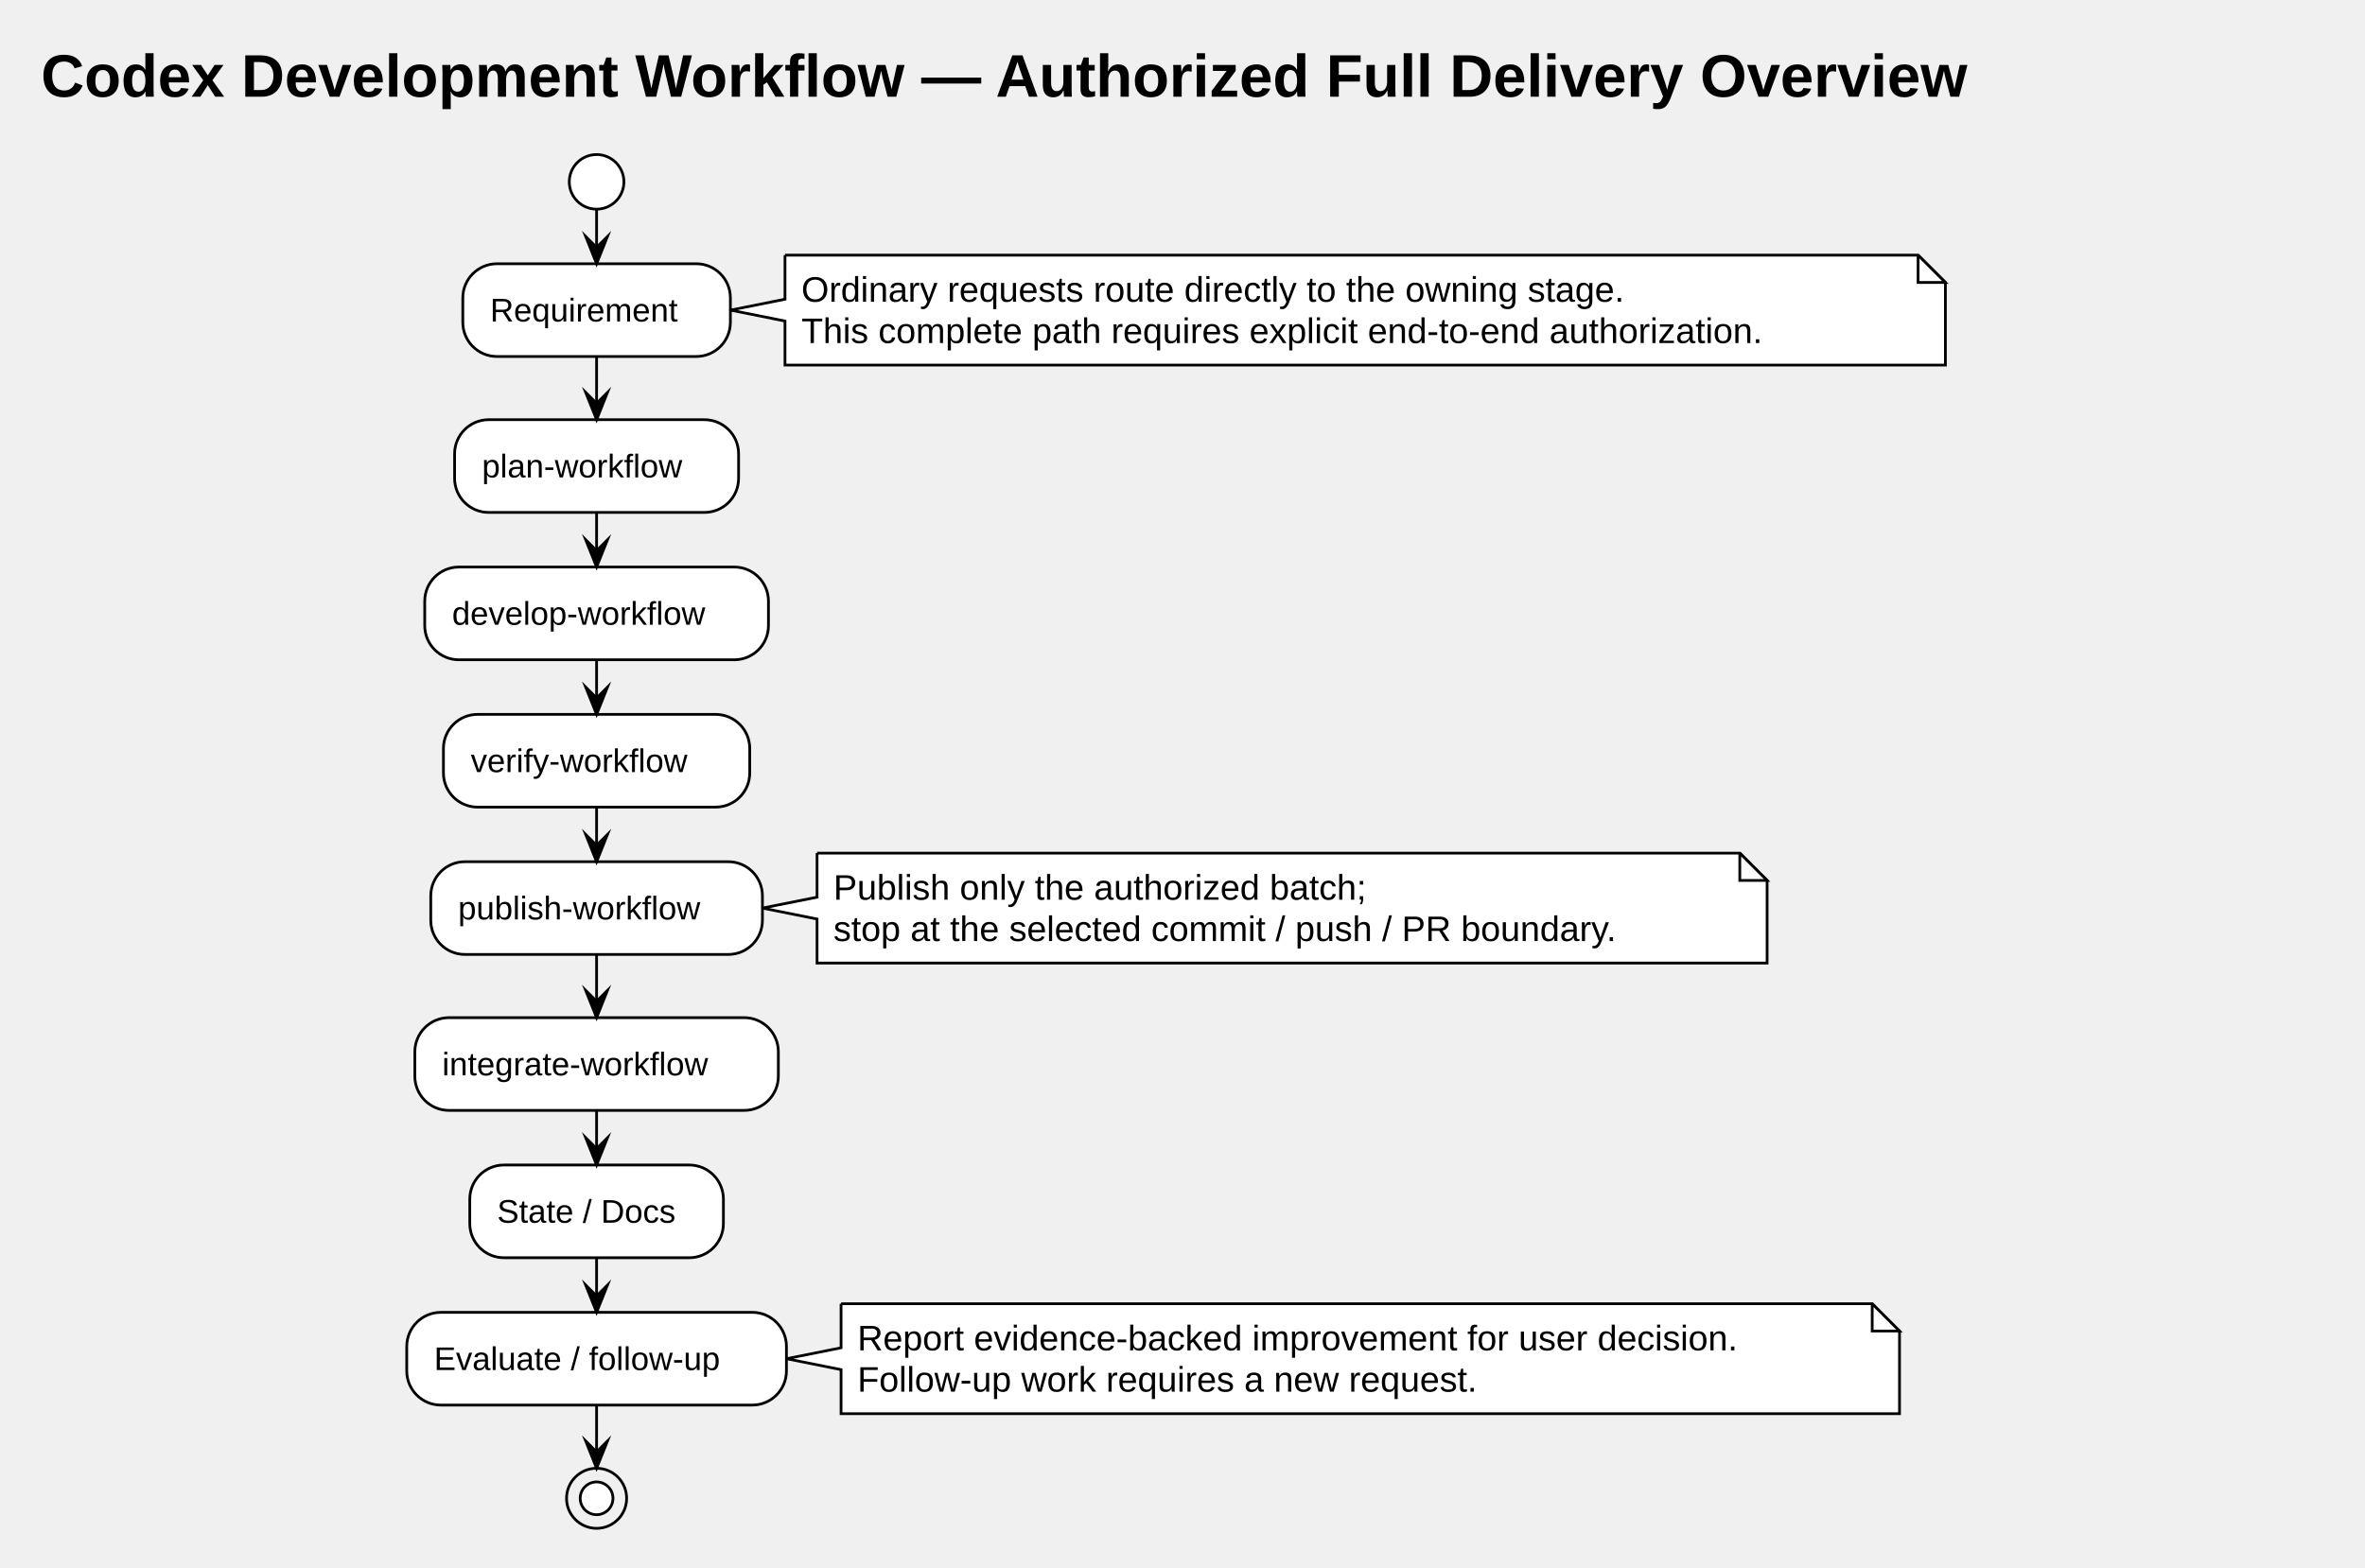
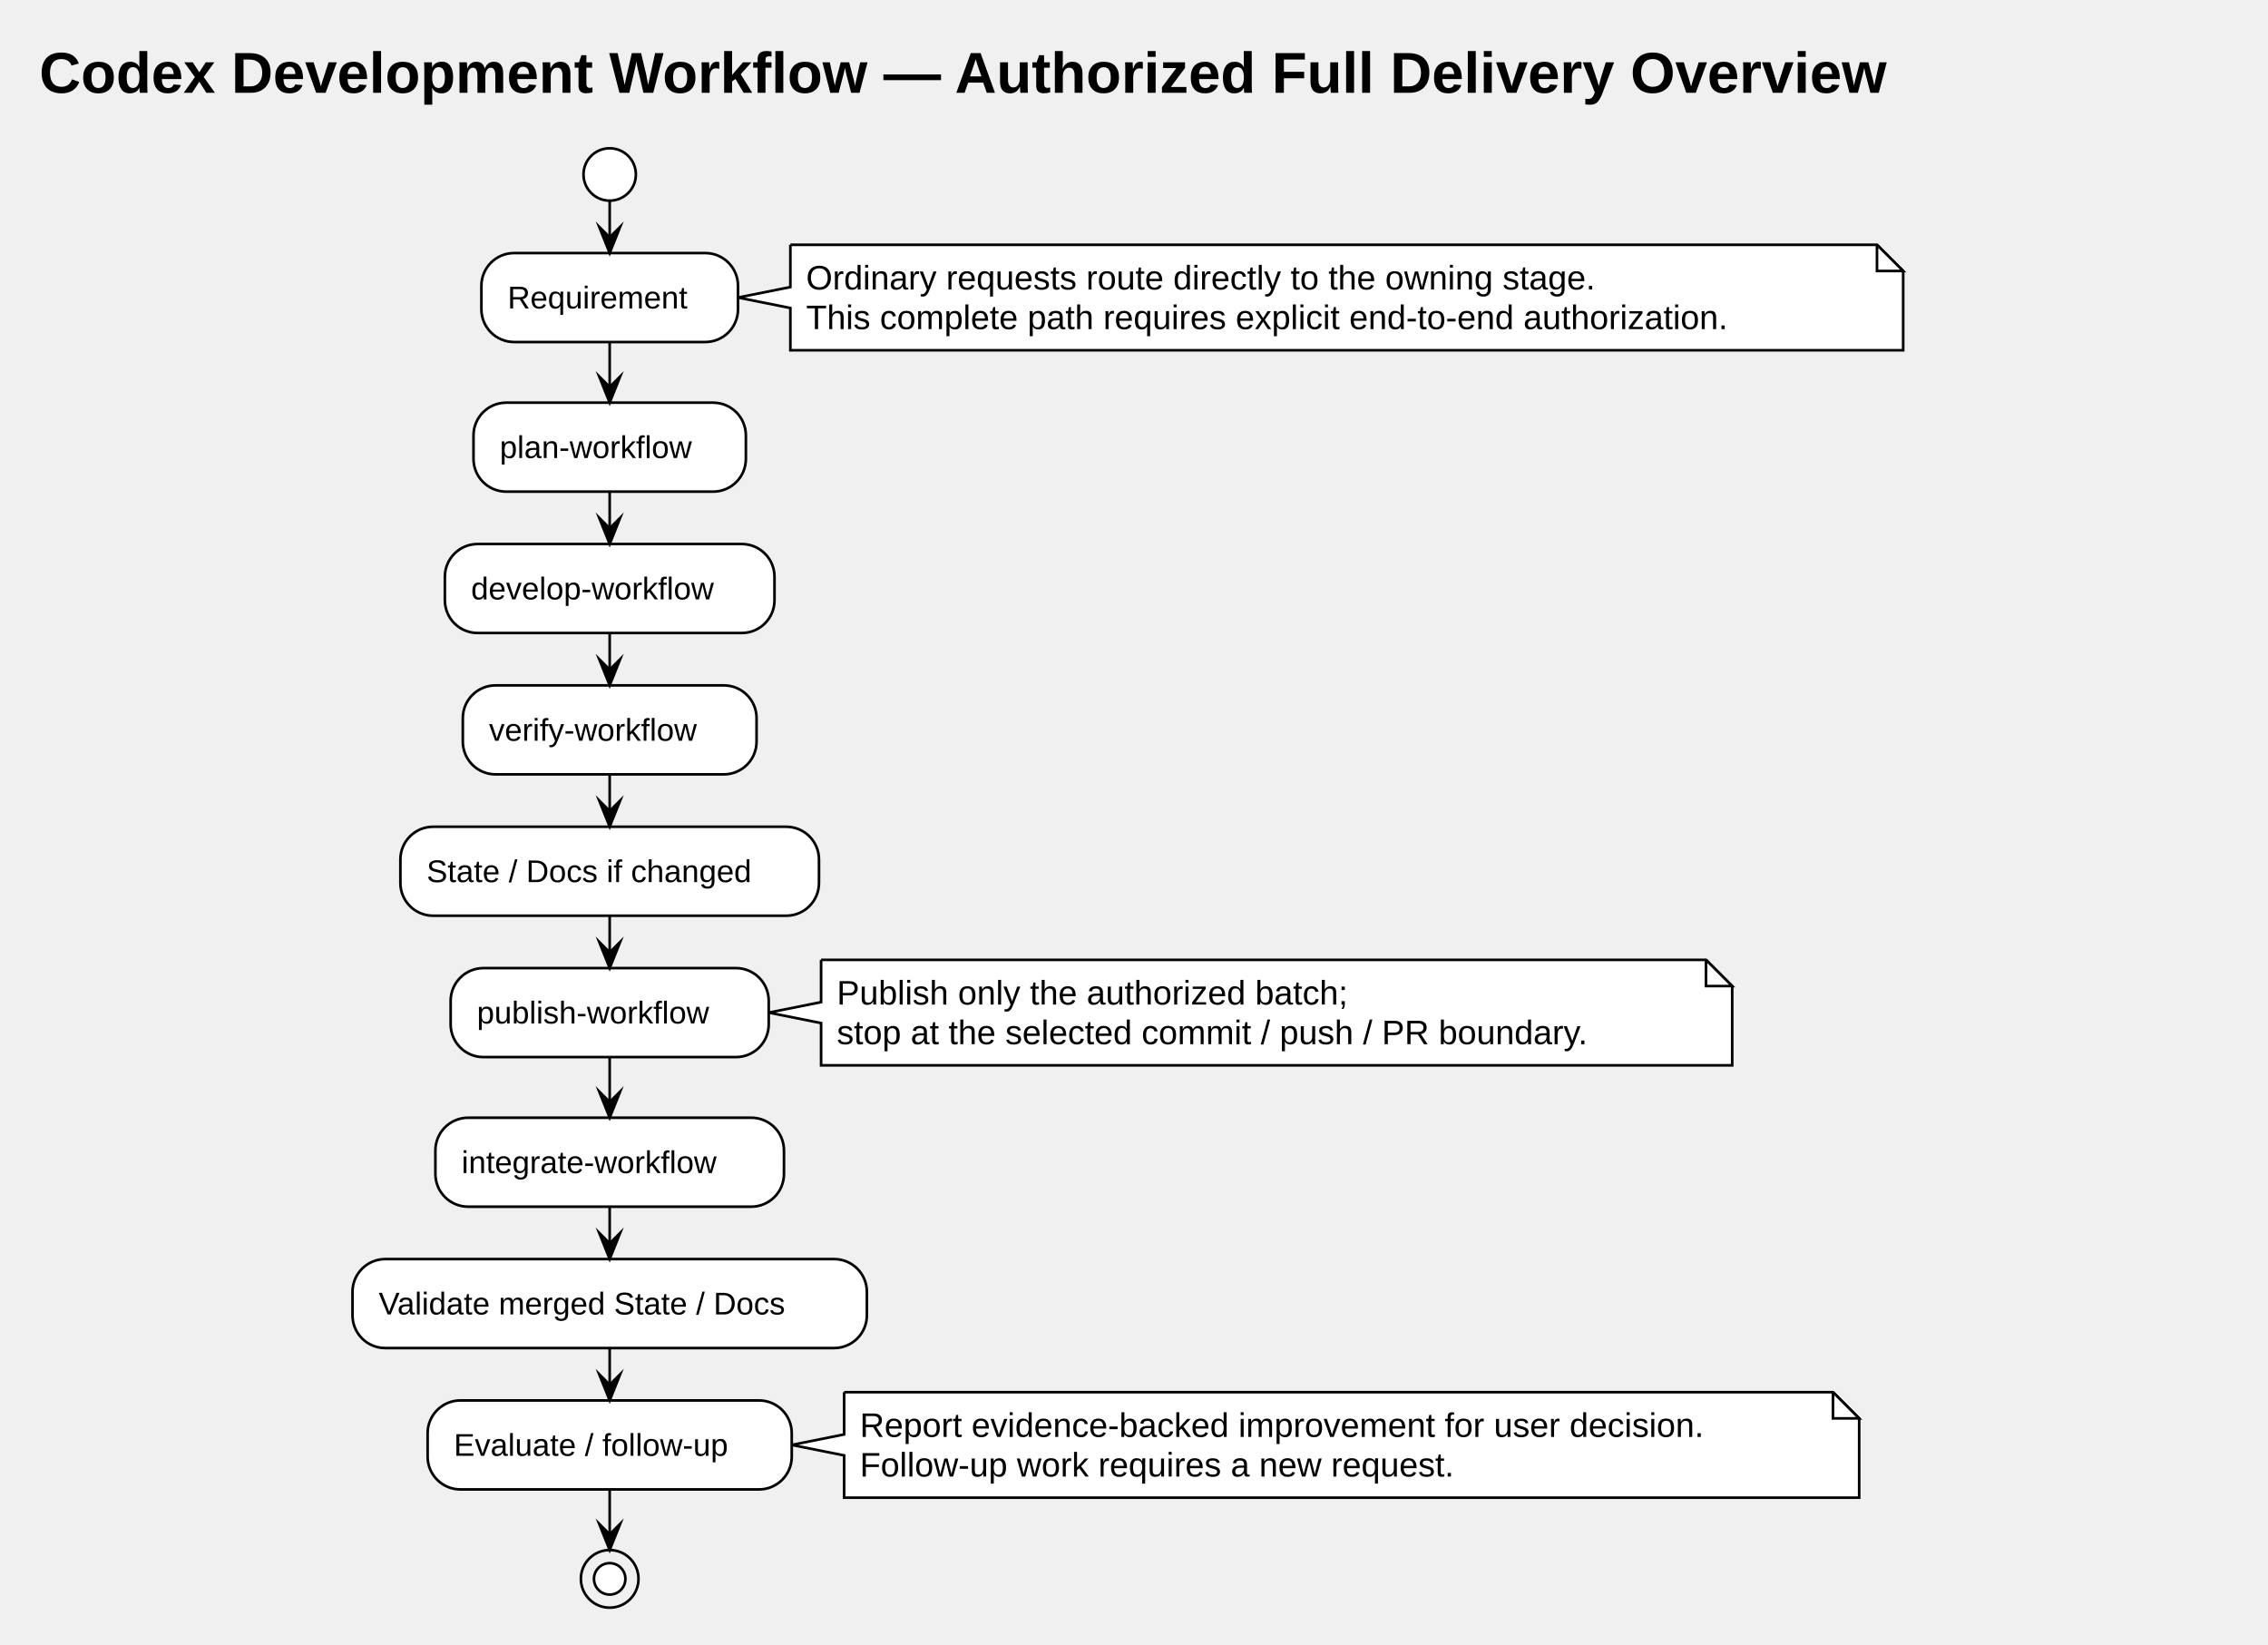
- <svg xmlns="http://www.w3.org/2000/svg" contentStyleType="text/css" data-diagram-type="ACTIVITY" height="574px" preserveAspectRatio="none" style="width:866px;height:574px;background:#FFFFFF;" version="1.1" viewBox="0 0 866 574" width="866px" zoomAndPan="magnify">
+ <svg xmlns="http://www.w3.org/2000/svg" contentStyleType="text/css" data-diagram-type="ACTIVITY" height="628px" preserveAspectRatio="none" style="width:866px;height:628px;background:#FFFFFF;" version="1.1" viewBox="0 0 866 628" width="866px" zoomAndPan="magnify">
  <defs />
  <g>
    <g class="title" data-source-line="5">
      <text fill="#000000" font-family="Arial" font-size="22" font-weight="700" lengthAdjust="spacing" textLength="834.292" x="15" y="35.421">Codex Development Workflow — Authorized Full Delivery Overview</text>
    </g>
-     <ellipse cx="218.456" cy="66.609" fill="#FFFFFF" rx="10" ry="10" style="stroke:#000000;stroke-width:1;" />
-     <path d="M287.445,93.461 L287.445,109.594 L267.445,113.594 L287.445,117.594 L287.445,133.727 A0,0 0 0 0 287.445,133.727 L712.352,133.727 A0,0 0 0 0 712.352,133.727 L712.352,103.461 L702.352,93.461 L287.445,93.461 A0,0 0 0 0 287.445,93.461" fill="#FFFFFF" style="stroke:#000000;stroke-width:1;" />
-     <path d="M702.352,93.461 L702.352,103.461 L712.352,103.461 L702.352,93.461" fill="#FFFFFF" style="stroke:#000000;stroke-width:1;" />
-     <text fill="#000000" font-family="Arial" font-size="13" lengthAdjust="spacing" textLength="347.007" x="293.445" y="110.528">Ordinary requests route directly to the owning stage.</text>
-     <text fill="#000000" font-family="Arial" font-size="13" lengthAdjust="spacing" textLength="403.908" x="293.445" y="125.661">This complete path requires explicit end-to-end authorization.</text>
-     <rect fill="#FFFFFF" height="33.969" rx="12.5" ry="12.5" style="stroke:#000000;stroke-width:1;" width="97.977" x="169.468" y="96.609" />
-     <text fill="#000000" font-family="Arial" font-size="12" lengthAdjust="spacing" textLength="77.977" x="179.468" y="117.748">Requirement</text>
-     <rect fill="#FFFFFF" height="33.969" rx="12.5" ry="12.5" style="stroke:#000000;stroke-width:1;" width="103.994" x="166.459" y="153.727" />
-     <text fill="#000000" font-family="Arial" font-size="12" lengthAdjust="spacing" textLength="83.994" x="176.459" y="174.865">plan-workflow</text>
-     <rect fill="#FFFFFF" height="33.969" rx="12.5" ry="12.5" style="stroke:#000000;stroke-width:1;" width="125.861" x="155.526" y="207.695" />
-     <text fill="#000000" font-family="Arial" font-size="12" lengthAdjust="spacing" textLength="105.861" x="165.526" y="228.834">develop-workflow</text>
-     <rect fill="#FFFFFF" height="33.969" rx="12.5" ry="12.5" style="stroke:#000000;stroke-width:1;" width="112.162" x="162.375" y="261.664" />
-     <text fill="#000000" font-family="Arial" font-size="12" lengthAdjust="spacing" textLength="92.162" x="172.375" y="282.803">verify-workflow</text>
-     <path d="M299.181,312.484 L299.181,328.617 L279.181,332.617 L299.181,336.617 L299.181,352.75 A0,0 0 0 0 299.181,352.75 L647.066,352.75 A0,0 0 0 0 647.066,352.75 L647.066,322.484 L637.066,312.484 L299.181,312.484 A0,0 0 0 0 299.181,312.484" fill="#FFFFFF" style="stroke:#000000;stroke-width:1;" />
-     <path d="M637.066,312.484 L637.066,322.484 L647.066,322.484 L637.066,312.484" fill="#FFFFFF" style="stroke:#000000;stroke-width:1;" />
-     <text fill="#000000" font-family="Arial" font-size="13" lengthAdjust="spacing" textLength="222.536" x="305.181" y="329.551">Publish only the authorized batch;</text>
-     <text fill="#000000" font-family="Arial" font-size="13" lengthAdjust="spacing" textLength="326.885" x="305.181" y="344.684">stop at the selected commit / push / PR boundary.</text>
-     <rect fill="#FFFFFF" height="33.969" rx="12.5" ry="12.5" style="stroke:#000000;stroke-width:1;" width="121.449" x="157.732" y="315.633" />
-     <text fill="#000000" font-family="Arial" font-size="12" lengthAdjust="spacing" textLength="101.449" x="167.732" y="336.772">publish-workflow</text>
-     <rect fill="#FFFFFF" height="33.969" rx="12.5" ry="12.5" style="stroke:#000000;stroke-width:1;" width="133.103" x="151.905" y="372.75" />
-     <text fill="#000000" font-family="Arial" font-size="12" lengthAdjust="spacing" textLength="113.103" x="161.905" y="393.889">integrate-workflow</text>
-     <rect fill="#FFFFFF" height="33.969" rx="12.5" ry="12.5" style="stroke:#000000;stroke-width:1;" width="92.867" x="172.023" y="426.719" />
-     <text fill="#000000" font-family="Arial" font-size="12" lengthAdjust="spacing" textLength="72.867" x="182.023" y="447.857">State / Docs</text>
-     <path d="M307.973,477.539 L307.973,493.672 L287.973,497.672 L307.973,501.672 L307.973,517.805 A0,0 0 0 0 307.973,517.805 L695.55,517.805 A0,0 0 0 0 695.55,517.805 L695.55,487.539 L685.55,477.539 L307.973,477.539 A0,0 0 0 0 307.973,477.539" fill="#FFFFFF" style="stroke:#000000;stroke-width:1;" />
-     <path d="M685.55,477.539 L685.55,487.539 L695.55,487.539 L685.55,477.539" fill="#FFFFFF" style="stroke:#000000;stroke-width:1;" />
-     <text fill="#000000" font-family="Arial" font-size="13" lengthAdjust="spacing" textLength="366.577" x="313.973" y="494.606">Report evidence-backed improvement for user decision.</text>
-     <text fill="#000000" font-family="Arial" font-size="13" lengthAdjust="spacing" textLength="256.775" x="313.973" y="509.739">Follow-up work requires a new request.</text>
-     <rect fill="#FFFFFF" height="33.969" rx="12.5" ry="12.5" style="stroke:#000000;stroke-width:1;" width="139.033" x="148.94" y="480.688" />
-     <text fill="#000000" font-family="Arial" font-size="12" lengthAdjust="spacing" textLength="119.033" x="158.94" y="501.826">Evaluate / follow-up</text>
-     <ellipse cx="218.456" cy="548.805" fill="none" rx="11" ry="11" style="stroke:#000000;stroke-width:1;" />
-     <ellipse cx="218.456" cy="548.805" fill="#FFFFFF" rx="6" ry="6" style="stroke:#000000;stroke-width:1;" />
-     <line style="stroke:#000000;stroke-width:1;" x1="218.456" x2="218.456" y1="76.609" y2="96.609" />
-     <polygon fill="#000000" points="214.456,86.609,218.456,96.609,222.456,86.609,218.456,90.609" style="stroke:#000000;stroke-width:1;stroke-linejoin:miter;stroke-miterlimit:10;" />
-     <line style="stroke:#000000;stroke-width:1;" x1="218.456" x2="218.456" y1="130.578" y2="153.727" />
-     <polygon fill="#000000" points="214.456,143.727,218.456,153.727,222.456,143.727,218.456,147.727" style="stroke:#000000;stroke-width:1;stroke-linejoin:miter;stroke-miterlimit:10;" />
-     <line style="stroke:#000000;stroke-width:1;" x1="218.456" x2="218.456" y1="187.695" y2="207.695" />
-     <polygon fill="#000000" points="214.456,197.695,218.456,207.695,222.456,197.695,218.456,201.695" style="stroke:#000000;stroke-width:1;stroke-linejoin:miter;stroke-miterlimit:10;" />
-     <line style="stroke:#000000;stroke-width:1;" x1="218.456" x2="218.456" y1="241.664" y2="261.664" />
-     <polygon fill="#000000" points="214.456,251.664,218.456,261.664,222.456,251.664,218.456,255.664" style="stroke:#000000;stroke-width:1;stroke-linejoin:miter;stroke-miterlimit:10;" />
-     <line style="stroke:#000000;stroke-width:1;" x1="218.456" x2="218.456" y1="295.633" y2="315.633" />
-     <polygon fill="#000000" points="214.456,305.633,218.456,315.633,222.456,305.633,218.456,309.633" style="stroke:#000000;stroke-width:1;stroke-linejoin:miter;stroke-miterlimit:10;" />
-     <line style="stroke:#000000;stroke-width:1;" x1="218.456" x2="218.456" y1="349.602" y2="372.75" />
-     <polygon fill="#000000" points="214.456,362.75,218.456,372.75,222.456,362.75,218.456,366.75" style="stroke:#000000;stroke-width:1;stroke-linejoin:miter;stroke-miterlimit:10;" />
-     <line style="stroke:#000000;stroke-width:1;" x1="218.456" x2="218.456" y1="406.719" y2="426.719" />
-     <polygon fill="#000000" points="214.456,416.719,218.456,426.719,222.456,416.719,218.456,420.719" style="stroke:#000000;stroke-width:1;stroke-linejoin:miter;stroke-miterlimit:10;" />
-     <line style="stroke:#000000;stroke-width:1;" x1="218.456" x2="218.456" y1="460.688" y2="480.688" />
-     <polygon fill="#000000" points="214.456,470.688,218.456,480.688,222.456,470.688,218.456,474.688" style="stroke:#000000;stroke-width:1;stroke-linejoin:miter;stroke-miterlimit:10;" />
-     <line style="stroke:#000000;stroke-width:1;" x1="218.456" x2="218.456" y1="514.656" y2="537.805" />
-     <polygon fill="#000000" points="214.456,527.805,218.456,537.805,222.456,527.805,218.456,531.805" style="stroke:#000000;stroke-width:1;stroke-linejoin:miter;stroke-miterlimit:10;" />
+     <ellipse cx="232.8" cy="66.609" fill="#FFFFFF" rx="10" ry="10" style="stroke:#000000;stroke-width:1;" />
+     <path d="M301.788,93.461 L301.788,109.594 L281.788,113.594 L301.788,117.594 L301.788,133.727 A0,0 0 0 0 301.788,133.727 L726.696,133.727 A0,0 0 0 0 726.696,133.727 L726.696,103.461 L716.696,93.461 L301.788,93.461 A0,0 0 0 0 301.788,93.461" fill="#FFFFFF" style="stroke:#000000;stroke-width:1;" />
+     <path d="M716.696,93.461 L716.696,103.461 L726.696,103.461 L716.696,93.461" fill="#FFFFFF" style="stroke:#000000;stroke-width:1;" />
+     <text fill="#000000" font-family="Arial" font-size="13" lengthAdjust="spacing" textLength="347.007" x="307.788" y="110.528">Ordinary requests route directly to the owning stage.</text>
+     <text fill="#000000" font-family="Arial" font-size="13" lengthAdjust="spacing" textLength="403.908" x="307.788" y="125.661">This complete path requires explicit end-to-end authorization.</text>
+     <rect fill="#FFFFFF" height="33.969" rx="12.5" ry="12.5" style="stroke:#000000;stroke-width:1;" width="97.977" x="183.812" y="96.609" />
+     <text fill="#000000" font-family="Arial" font-size="12" lengthAdjust="spacing" textLength="77.977" x="193.812" y="117.748">Requirement</text>
+     <rect fill="#FFFFFF" height="33.969" rx="12.5" ry="12.5" style="stroke:#000000;stroke-width:1;" width="103.994" x="180.803" y="153.727" />
+     <text fill="#000000" font-family="Arial" font-size="12" lengthAdjust="spacing" textLength="83.994" x="190.803" y="174.865">plan-workflow</text>
+     <rect fill="#FFFFFF" height="33.969" rx="12.5" ry="12.5" style="stroke:#000000;stroke-width:1;" width="125.861" x="169.869" y="207.695" />
+     <text fill="#000000" font-family="Arial" font-size="12" lengthAdjust="spacing" textLength="105.861" x="179.869" y="228.834">develop-workflow</text>
+     <rect fill="#FFFFFF" height="33.969" rx="12.5" ry="12.5" style="stroke:#000000;stroke-width:1;" width="112.162" x="176.719" y="261.664" />
+     <text fill="#000000" font-family="Arial" font-size="12" lengthAdjust="spacing" textLength="92.162" x="186.719" y="282.803">verify-workflow</text>
+     <rect fill="#FFFFFF" height="33.969" rx="12.5" ry="12.5" style="stroke:#000000;stroke-width:1;" width="159.834" x="152.883" y="315.633" />
+     <text fill="#000000" font-family="Arial" font-size="12" lengthAdjust="spacing" textLength="139.834" x="162.883" y="336.772">State / Docs if changed</text>
+     <path d="M313.525,366.453 L313.525,382.586 L293.525,386.586 L313.525,390.586 L313.525,406.719 A0,0 0 0 0 313.525,406.719 L661.41,406.719 A0,0 0 0 0 661.41,406.719 L661.41,376.453 L651.41,366.453 L313.525,366.453 A0,0 0 0 0 313.525,366.453" fill="#FFFFFF" style="stroke:#000000;stroke-width:1;" />
+     <path d="M651.41,366.453 L651.41,376.453 L661.41,376.453 L651.41,366.453" fill="#FFFFFF" style="stroke:#000000;stroke-width:1;" />
+     <text fill="#000000" font-family="Arial" font-size="13" lengthAdjust="spacing" textLength="222.536" x="319.525" y="383.52">Publish only the authorized batch;</text>
+     <text fill="#000000" font-family="Arial" font-size="13" lengthAdjust="spacing" textLength="326.885" x="319.525" y="398.653">stop at the selected commit / push / PR boundary.</text>
+     <rect fill="#FFFFFF" height="33.969" rx="12.5" ry="12.5" style="stroke:#000000;stroke-width:1;" width="121.449" x="172.075" y="369.602" />
+     <text fill="#000000" font-family="Arial" font-size="12" lengthAdjust="spacing" textLength="101.449" x="182.075" y="390.74">publish-workflow</text>
+     <rect fill="#FFFFFF" height="33.969" rx="12.5" ry="12.5" style="stroke:#000000;stroke-width:1;" width="133.103" x="166.248" y="426.719" />
+     <text fill="#000000" font-family="Arial" font-size="12" lengthAdjust="spacing" textLength="113.103" x="176.248" y="447.857">integrate-workflow</text>
+     <rect fill="#FFFFFF" height="33.969" rx="12.5" ry="12.5" style="stroke:#000000;stroke-width:1;" width="196.408" x="134.596" y="480.688" />
+     <text fill="#000000" font-family="Arial" font-size="12" lengthAdjust="spacing" textLength="176.408" x="144.596" y="501.826">Validate merged State / Docs</text>
+     <path d="M322.317,531.508 L322.317,547.641 L302.317,551.641 L322.317,555.641 L322.317,571.773 A0,0 0 0 0 322.317,571.773 L709.894,571.773 A0,0 0 0 0 709.894,571.773 L709.894,541.508 L699.894,531.508 L322.317,531.508 A0,0 0 0 0 322.317,531.508" fill="#FFFFFF" style="stroke:#000000;stroke-width:1;" />
+     <path d="M699.894,531.508 L699.894,541.508 L709.894,541.508 L699.894,531.508" fill="#FFFFFF" style="stroke:#000000;stroke-width:1;" />
+     <text fill="#000000" font-family="Arial" font-size="13" lengthAdjust="spacing" textLength="366.577" x="328.317" y="548.575">Report evidence-backed improvement for user decision.</text>
+     <text fill="#000000" font-family="Arial" font-size="13" lengthAdjust="spacing" textLength="256.775" x="328.317" y="563.707">Follow-up work requires a new request.</text>
+     <rect fill="#FFFFFF" height="33.969" rx="12.5" ry="12.5" style="stroke:#000000;stroke-width:1;" width="139.033" x="163.283" y="534.656" />
+     <text fill="#000000" font-family="Arial" font-size="12" lengthAdjust="spacing" textLength="119.033" x="173.283" y="555.795">Evaluate / follow-up</text>
+     <ellipse cx="232.8" cy="602.773" fill="none" rx="11" ry="11" style="stroke:#000000;stroke-width:1;" />
+     <ellipse cx="232.8" cy="602.773" fill="#FFFFFF" rx="6" ry="6" style="stroke:#000000;stroke-width:1;" />
+     <line style="stroke:#000000;stroke-width:1;" x1="232.8" x2="232.8" y1="76.609" y2="96.609" />
+     <polygon fill="#000000" points="228.8,86.609,232.8,96.609,236.8,86.609,232.8,90.609" style="stroke:#000000;stroke-width:1;stroke-linejoin:miter;stroke-miterlimit:10;" />
+     <line style="stroke:#000000;stroke-width:1;" x1="232.8" x2="232.8" y1="130.578" y2="153.727" />
+     <polygon fill="#000000" points="228.8,143.727,232.8,153.727,236.8,143.727,232.8,147.727" style="stroke:#000000;stroke-width:1;stroke-linejoin:miter;stroke-miterlimit:10;" />
+     <line style="stroke:#000000;stroke-width:1;" x1="232.8" x2="232.8" y1="187.695" y2="207.695" />
+     <polygon fill="#000000" points="228.8,197.695,232.8,207.695,236.8,197.695,232.8,201.695" style="stroke:#000000;stroke-width:1;stroke-linejoin:miter;stroke-miterlimit:10;" />
+     <line style="stroke:#000000;stroke-width:1;" x1="232.8" x2="232.8" y1="241.664" y2="261.664" />
+     <polygon fill="#000000" points="228.8,251.664,232.8,261.664,236.8,251.664,232.8,255.664" style="stroke:#000000;stroke-width:1;stroke-linejoin:miter;stroke-miterlimit:10;" />
+     <line style="stroke:#000000;stroke-width:1;" x1="232.8" x2="232.8" y1="295.633" y2="315.633" />
+     <polygon fill="#000000" points="228.8,305.633,232.8,315.633,236.8,305.633,232.8,309.633" style="stroke:#000000;stroke-width:1;stroke-linejoin:miter;stroke-miterlimit:10;" />
+     <line style="stroke:#000000;stroke-width:1;" x1="232.8" x2="232.8" y1="349.602" y2="369.602" />
+     <polygon fill="#000000" points="228.8,359.602,232.8,369.602,236.8,359.602,232.8,363.602" style="stroke:#000000;stroke-width:1;stroke-linejoin:miter;stroke-miterlimit:10;" />
+     <line style="stroke:#000000;stroke-width:1;" x1="232.8" x2="232.8" y1="403.57" y2="426.719" />
+     <polygon fill="#000000" points="228.8,416.719,232.8,426.719,236.8,416.719,232.8,420.719" style="stroke:#000000;stroke-width:1;stroke-linejoin:miter;stroke-miterlimit:10;" />
+     <line style="stroke:#000000;stroke-width:1;" x1="232.8" x2="232.8" y1="460.688" y2="480.688" />
+     <polygon fill="#000000" points="228.8,470.688,232.8,480.688,236.8,470.688,232.8,474.688" style="stroke:#000000;stroke-width:1;stroke-linejoin:miter;stroke-miterlimit:10;" />
+     <line style="stroke:#000000;stroke-width:1;" x1="232.8" x2="232.8" y1="514.656" y2="534.656" />
+     <polygon fill="#000000" points="228.8,524.656,232.8,534.656,236.8,524.656,232.8,528.656" style="stroke:#000000;stroke-width:1;stroke-linejoin:miter;stroke-miterlimit:10;" />
+     <line style="stroke:#000000;stroke-width:1;" x1="232.8" x2="232.8" y1="568.625" y2="591.773" />
+     <polygon fill="#000000" points="228.8,581.773,232.8,591.773,236.8,581.773,232.8,585.773" style="stroke:#000000;stroke-width:1;stroke-linejoin:miter;stroke-miterlimit:10;" />
  </g>
</svg>
